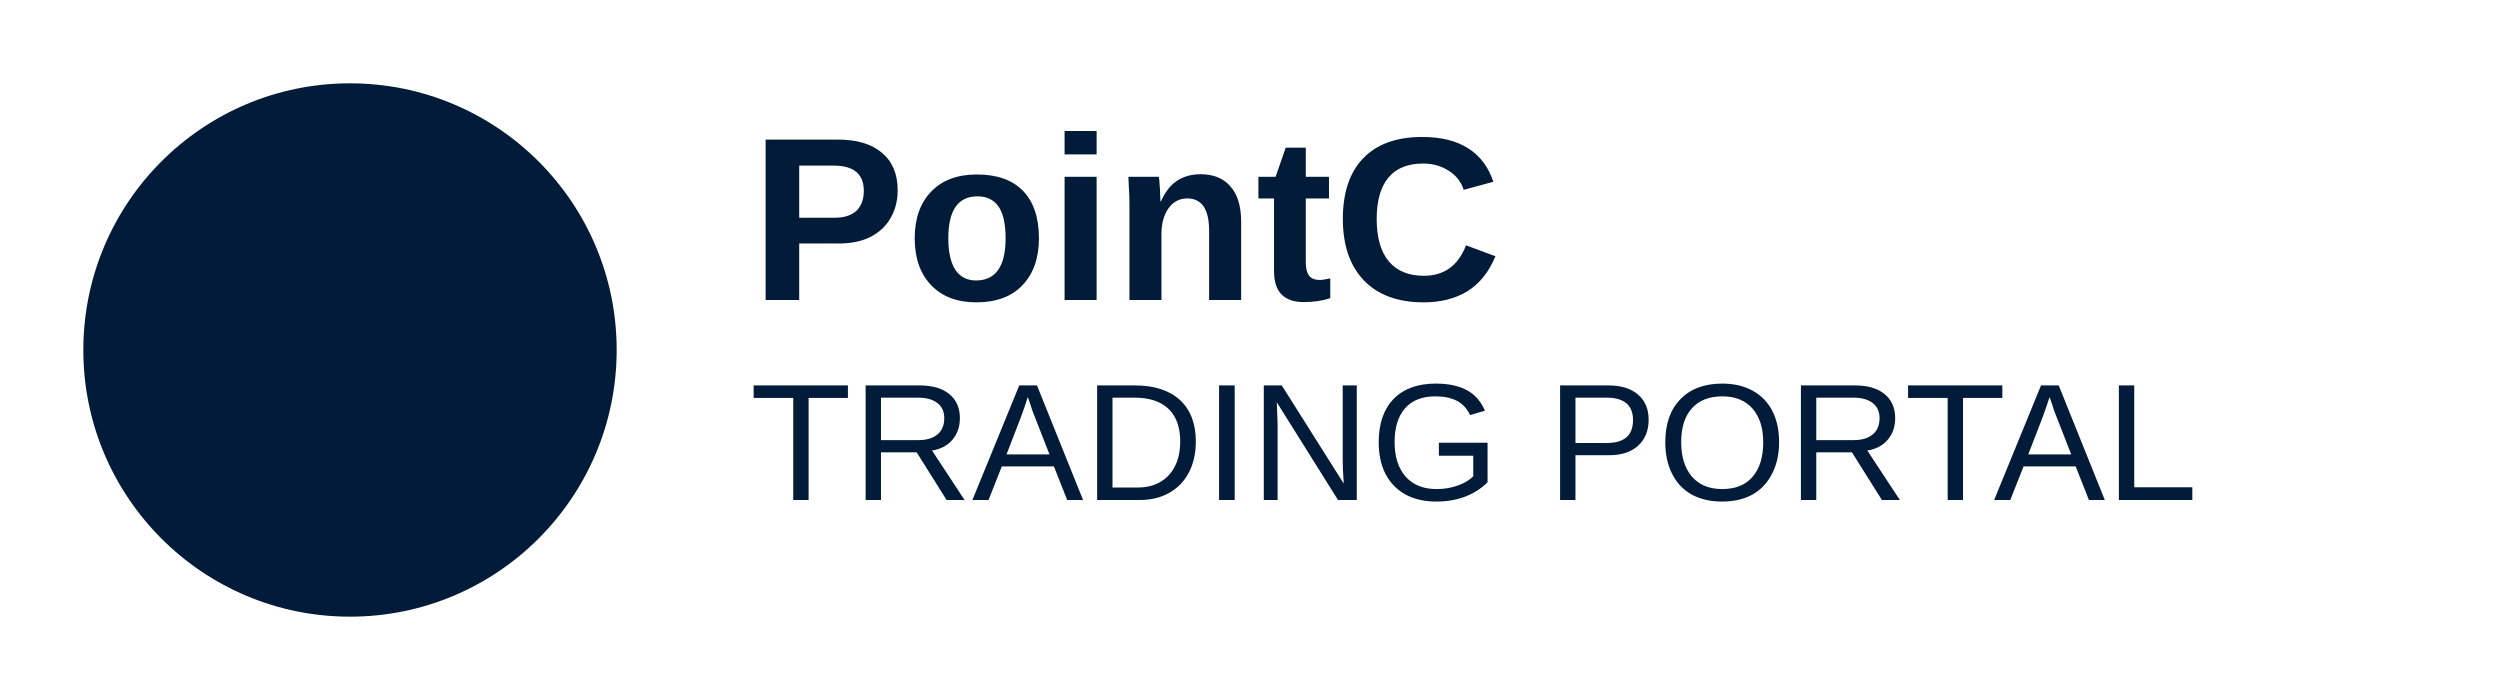
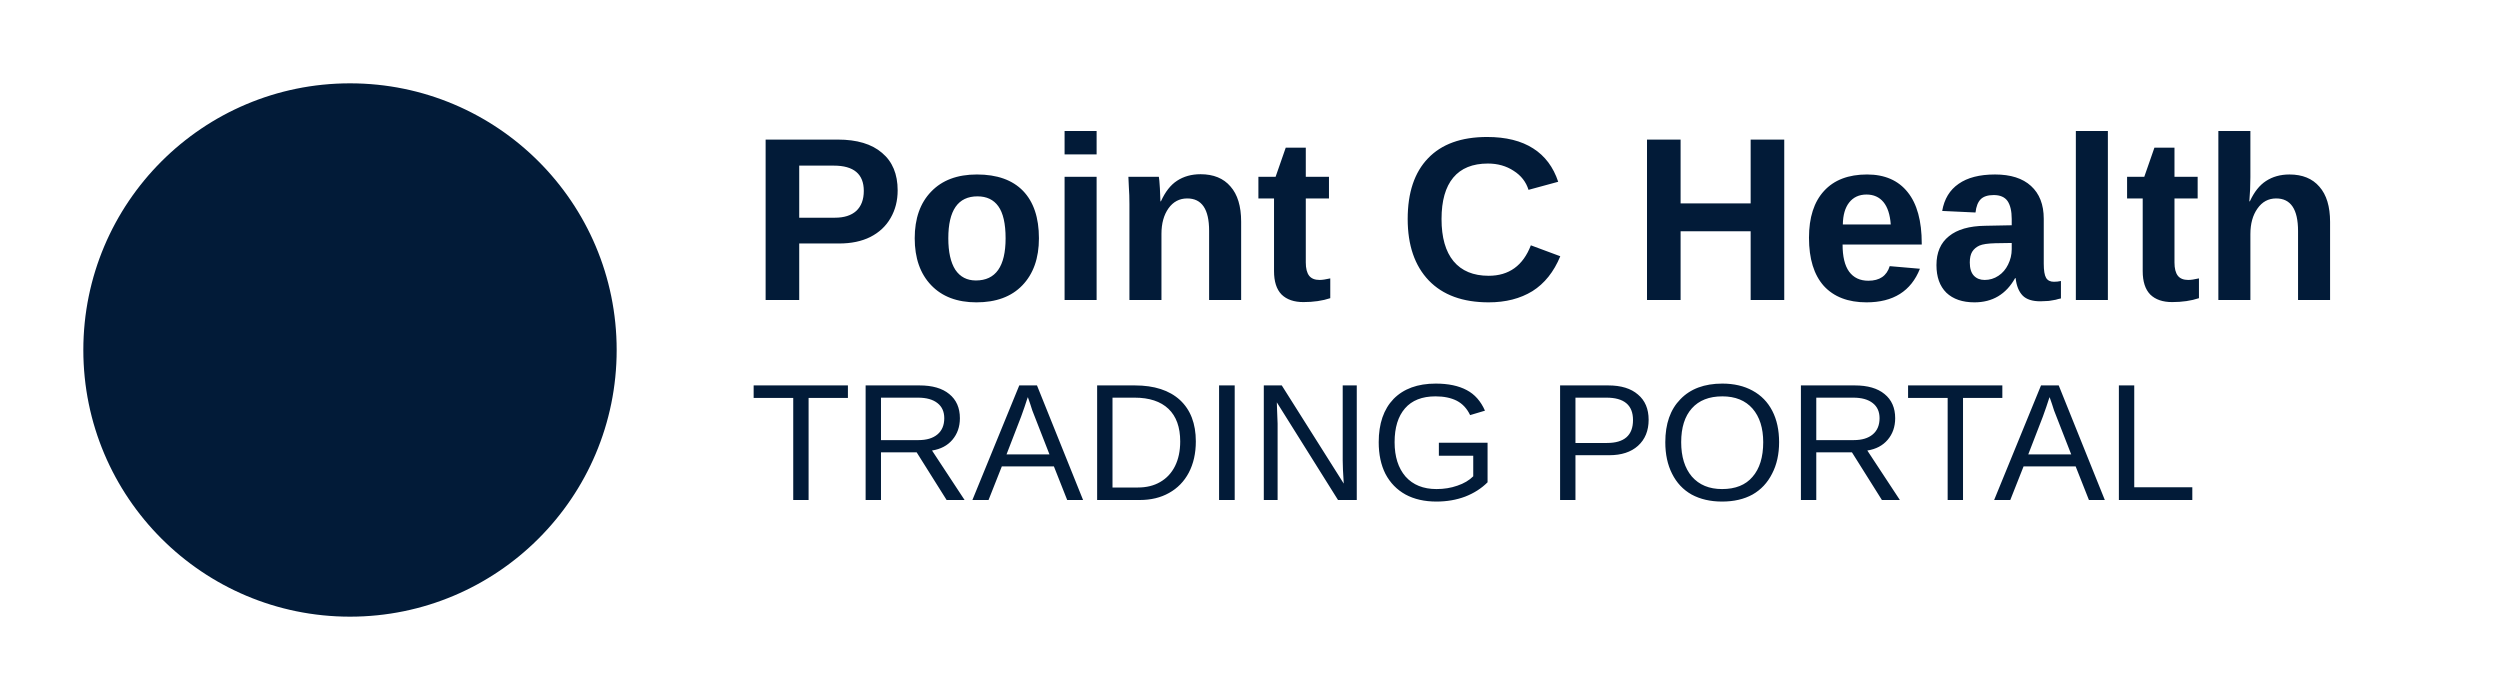
<svg xmlns="http://www.w3.org/2000/svg" width="150" height="42" viewBox="0 0 150 42">
  <circle cx="21" cy="21" r="16" fill="#021B38" />
  <circle cx="21" cy="21" r="12" fill="none" stroke="#021B38" stroke-width="2" />
  <circle cx="21" cy="21" r="8" fill="none" stroke="#021B38" stroke-width="1.5" />
  <circle cx="21" cy="21" r="4" fill="#021B38" />
-   <text x="45" y="18" fill="#021B38" font-family="Arial, sans-serif" font-size="14" font-weight="700">PointC</text>
+   <text x="45" y="18" fill="#021B38" font-family="Arial, sans-serif" font-size="14" font-weight="700">Point C Health</text>
  <text x="45" y="30" fill="#021B38" font-family="Arial, sans-serif" font-size="10" font-weight="500">TRADING PORTAL</text>
</svg>
